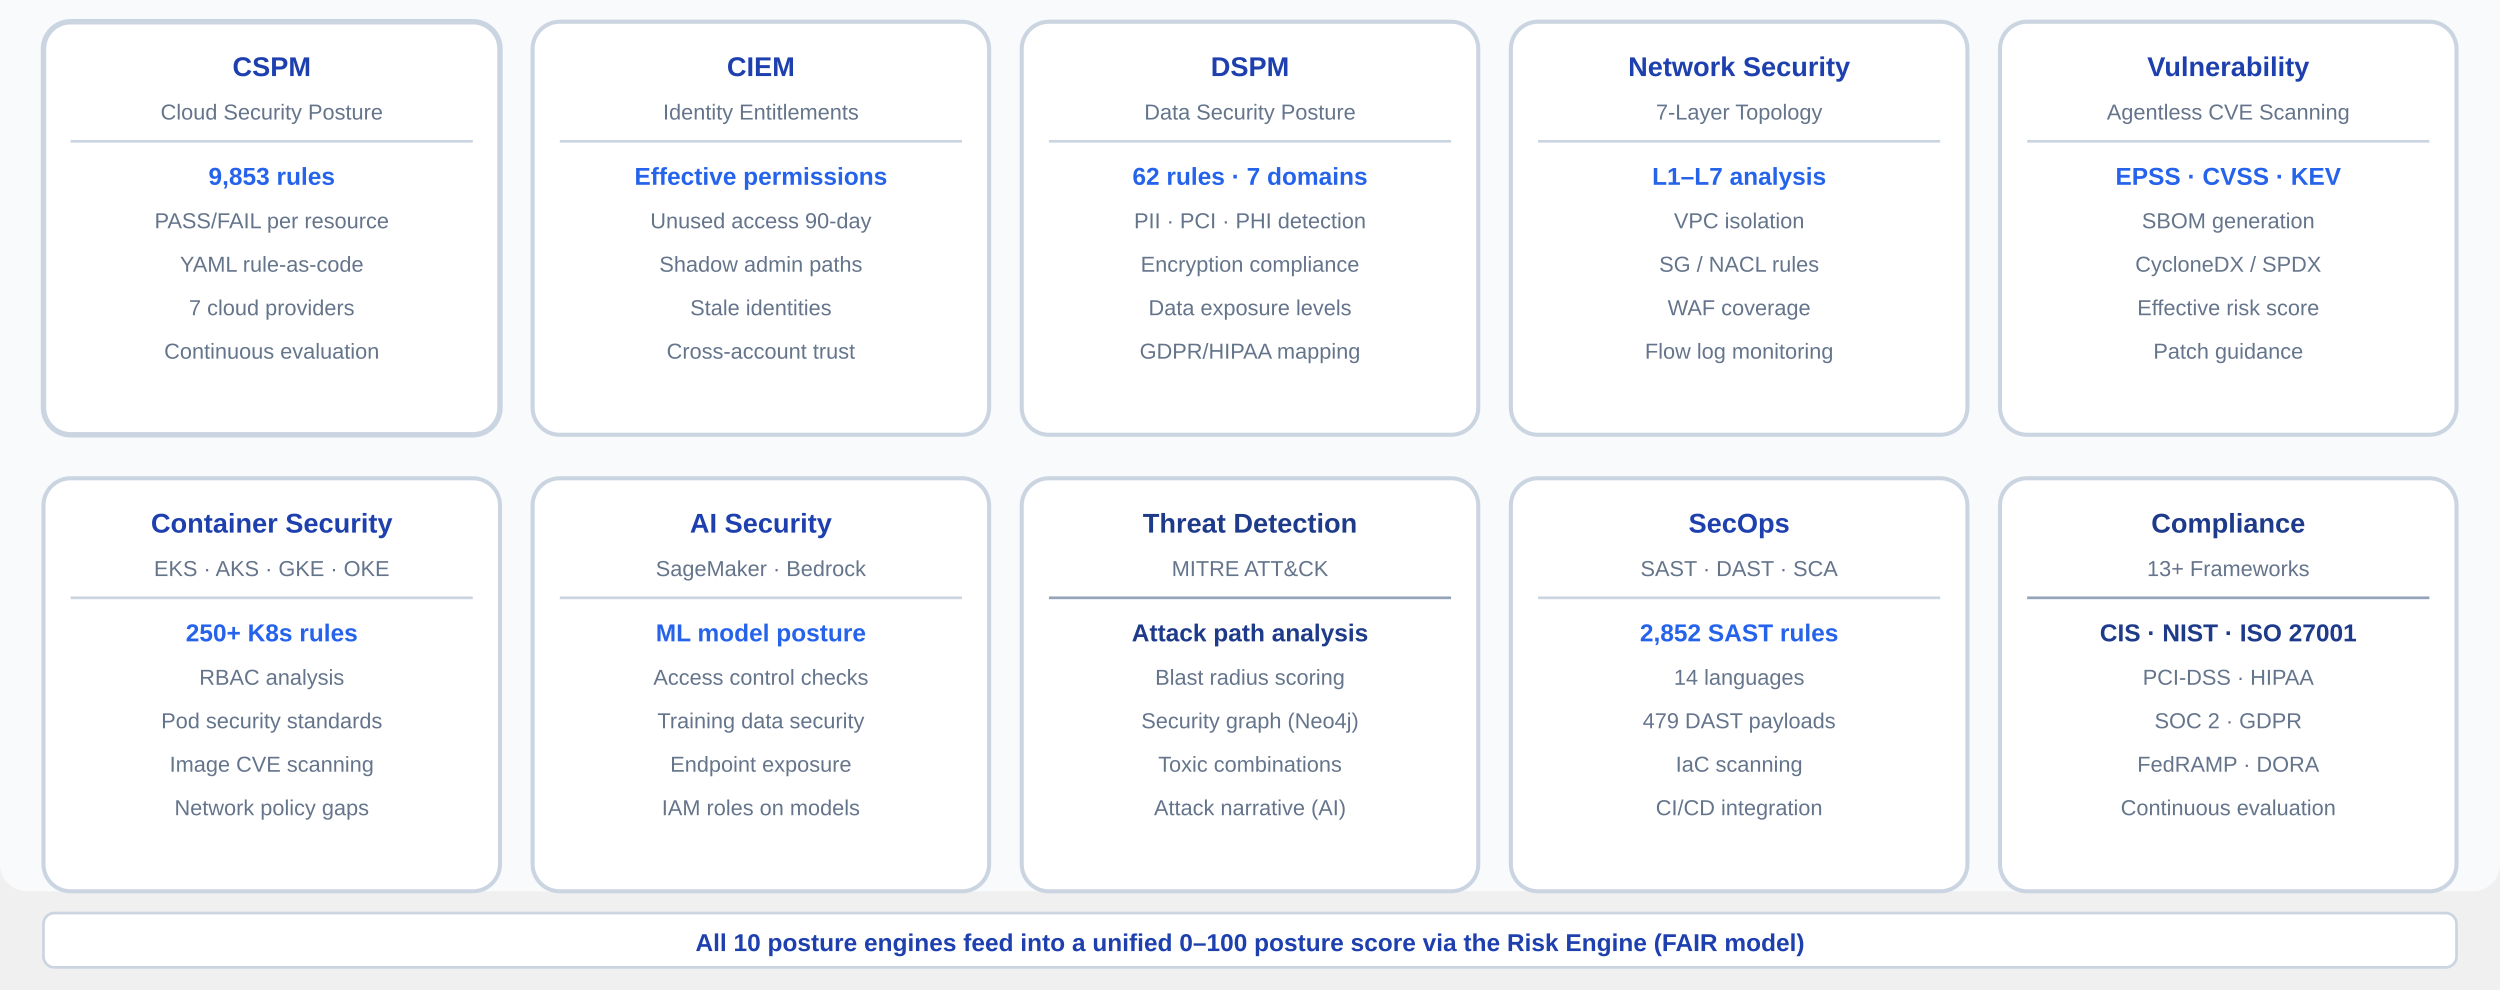
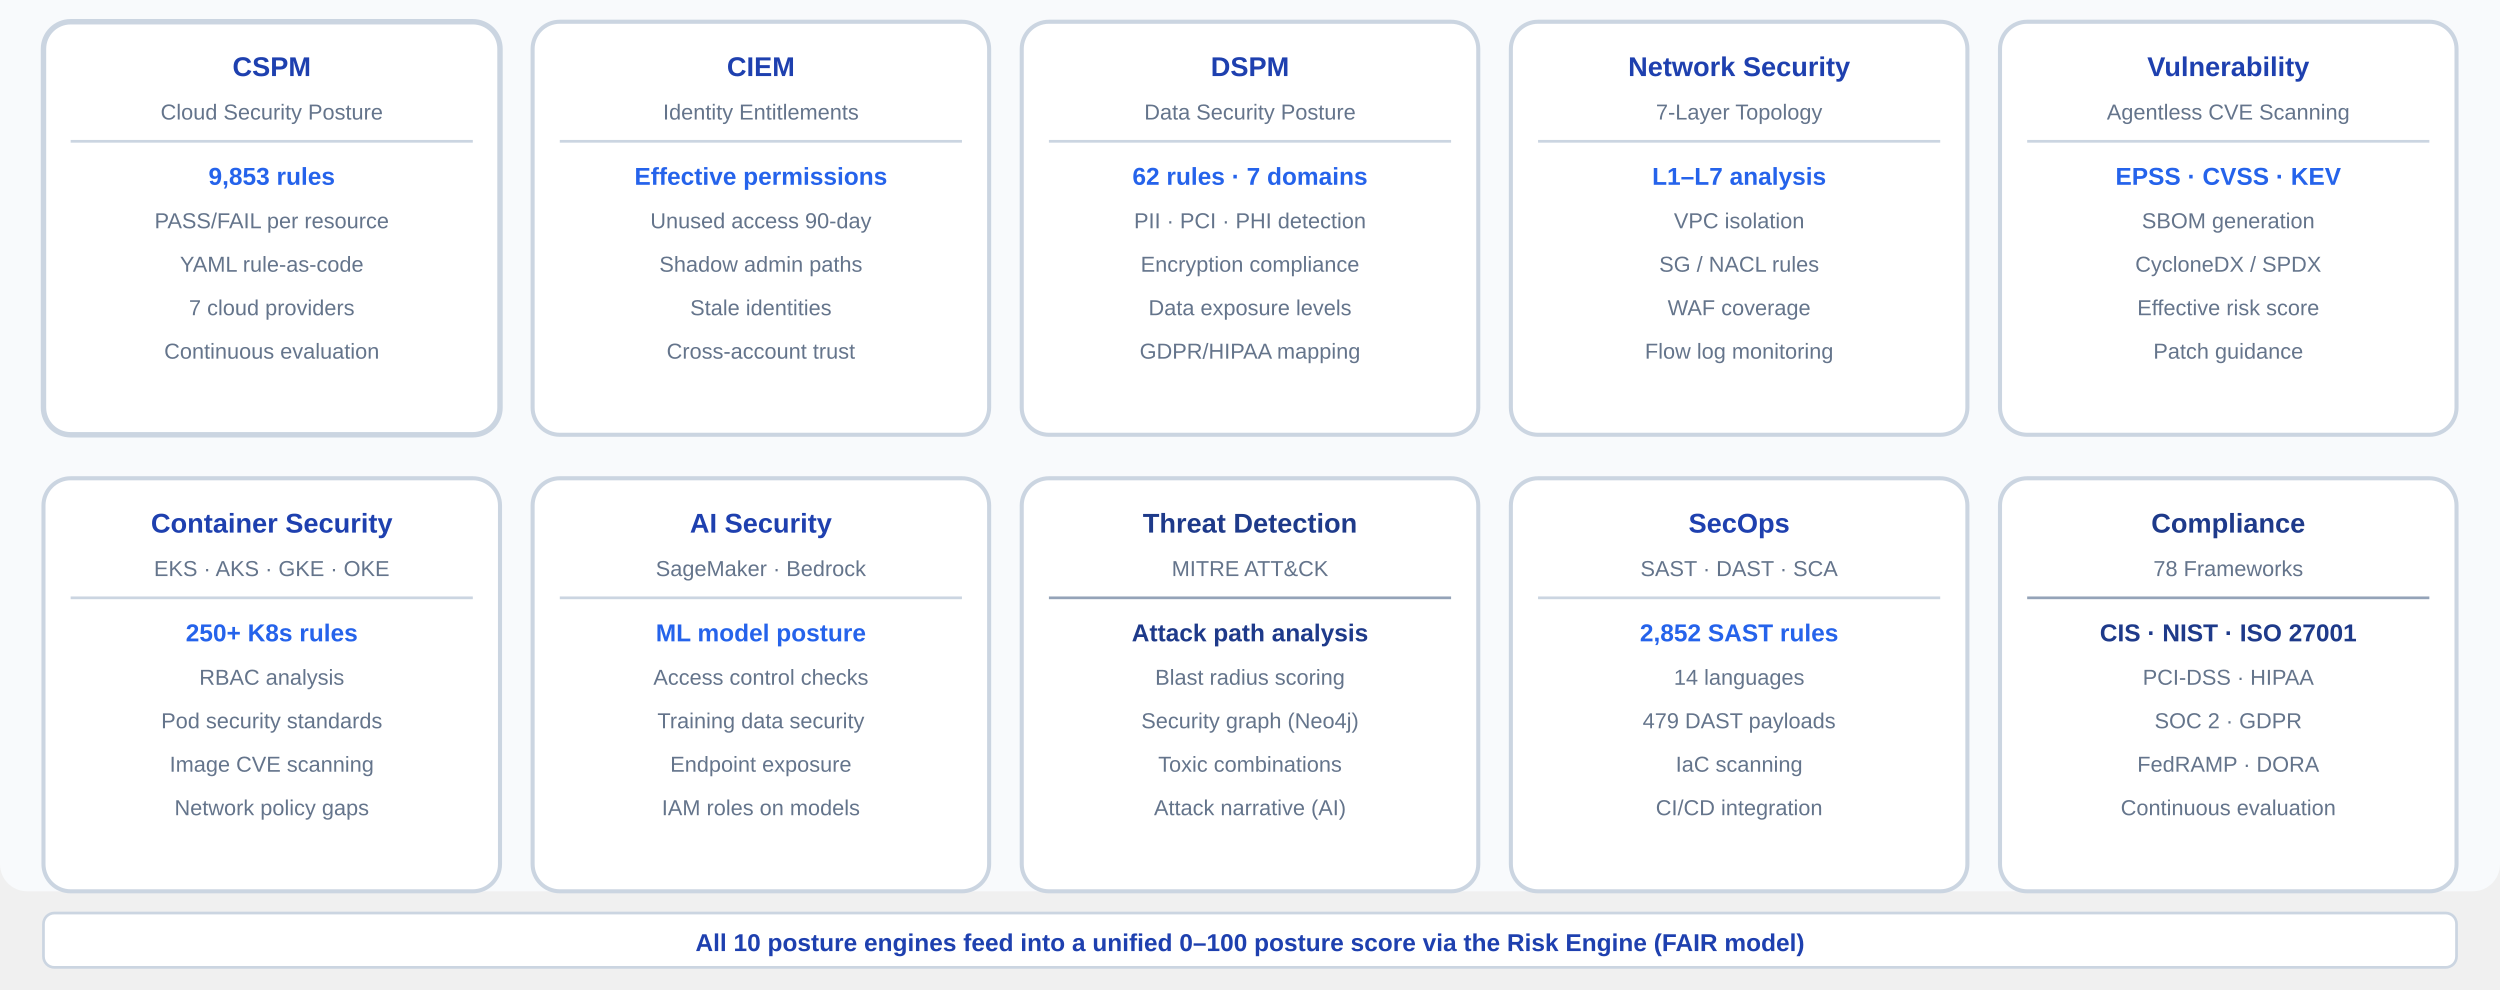
<svg xmlns="http://www.w3.org/2000/svg" viewBox="0 36 920 364" width="920" height="364" font-family="Arial, sans-serif">
  <rect width="920" height="364" fill="#F8FAFC" rx="10" />
  <text x="460" y="26" text-anchor="middle" font-size="9" font-weight="700" fill="#1E40AF" letter-spacing="1.2">10 SECURITY PILLARS — INDEPENDENT ENGINES · UNIFIED POSTURE SCORE</text>
  <line x1="16" y1="34" x2="904" y2="34" stroke="#CBD5E1" stroke-width="1" />
  <rect x="16" y="44" width="168" height="152" fill="#FFFFFF" stroke="#CBD5E1" stroke-width="2" rx="10" />
  <text x="100" y="64" text-anchor="middle" font-size="10" font-weight="700" fill="#1E40AF">CSPM</text>
  <text x="100" y="80" text-anchor="middle" font-size="8" fill="#64748B">Cloud Security Posture</text>
  <line x1="26" y1="88" x2="174" y2="88" stroke="#CBD5E1" stroke-width="1" />
  <text x="100" y="104" text-anchor="middle" font-size="9" font-weight="700" fill="#2563EB">9,853 rules</text>
  <text x="100" y="120" text-anchor="middle" font-size="8" fill="#64748B">PASS/FAIL per resource</text>
  <text x="100" y="136" text-anchor="middle" font-size="8" fill="#64748B">YAML rule-as-code</text>
  <text x="100" y="152" text-anchor="middle" font-size="8" fill="#64748B">7 cloud providers</text>
  <text x="100" y="168" text-anchor="middle" font-size="8" fill="#64748B">Continuous evaluation</text>
  <rect x="196" y="44" width="168" height="152" fill="#FFFFFF" stroke="#CBD5E1" stroke-width="1.5" rx="10" />
  <text x="280" y="64" text-anchor="middle" font-size="10" font-weight="700" fill="#1E40AF">CIEM</text>
  <text x="280" y="80" text-anchor="middle" font-size="8" fill="#64748B">Identity Entitlements</text>
  <line x1="206" y1="88" x2="354" y2="88" stroke="#CBD5E1" stroke-width="1" />
  <text x="280" y="104" text-anchor="middle" font-size="9" font-weight="700" fill="#2563EB">Effective permissions</text>
  <text x="280" y="120" text-anchor="middle" font-size="8" fill="#64748B">Unused access 90-day</text>
  <text x="280" y="136" text-anchor="middle" font-size="8" fill="#64748B">Shadow admin paths</text>
  <text x="280" y="152" text-anchor="middle" font-size="8" fill="#64748B">Stale identities</text>
  <text x="280" y="168" text-anchor="middle" font-size="8" fill="#64748B">Cross-account trust</text>
  <rect x="376" y="44" width="168" height="152" fill="#FFFFFF" stroke="#CBD5E1" stroke-width="1.5" rx="10" />
  <text x="460" y="64" text-anchor="middle" font-size="10" font-weight="700" fill="#1E40AF">DSPM</text>
  <text x="460" y="80" text-anchor="middle" font-size="8" fill="#64748B">Data Security Posture</text>
  <line x1="386" y1="88" x2="534" y2="88" stroke="#CBD5E1" stroke-width="1" />
  <text x="460" y="104" text-anchor="middle" font-size="9" font-weight="700" fill="#2563EB">62 rules · 7 domains</text>
  <text x="460" y="120" text-anchor="middle" font-size="8" fill="#64748B">PII · PCI · PHI detection</text>
  <text x="460" y="136" text-anchor="middle" font-size="8" fill="#64748B">Encryption compliance</text>
  <text x="460" y="152" text-anchor="middle" font-size="8" fill="#64748B">Data exposure levels</text>
  <text x="460" y="168" text-anchor="middle" font-size="8" fill="#64748B">GDPR/HIPAA mapping</text>
  <rect x="556" y="44" width="168" height="152" fill="#FFFFFF" stroke="#CBD5E1" stroke-width="1.5" rx="10" />
  <text x="640" y="64" text-anchor="middle" font-size="10" font-weight="700" fill="#1E40AF">Network Security</text>
  <text x="640" y="80" text-anchor="middle" font-size="8" fill="#64748B">7-Layer Topology</text>
  <line x1="566" y1="88" x2="714" y2="88" stroke="#CBD5E1" stroke-width="1" />
  <text x="640" y="104" text-anchor="middle" font-size="9" font-weight="700" fill="#2563EB">L1–L7 analysis</text>
  <text x="640" y="120" text-anchor="middle" font-size="8" fill="#64748B">VPC isolation</text>
  <text x="640" y="136" text-anchor="middle" font-size="8" fill="#64748B">SG / NACL rules</text>
  <text x="640" y="152" text-anchor="middle" font-size="8" fill="#64748B">WAF coverage</text>
  <text x="640" y="168" text-anchor="middle" font-size="8" fill="#64748B">Flow log monitoring</text>
  <rect x="736" y="44" width="168" height="152" fill="#FFFFFF" stroke="#CBD5E1" stroke-width="1.5" rx="10" />
  <text x="820" y="64" text-anchor="middle" font-size="10" font-weight="700" fill="#1E40AF">Vulnerability</text>
  <text x="820" y="80" text-anchor="middle" font-size="8" fill="#64748B">Agentless CVE Scanning</text>
  <line x1="746" y1="88" x2="894" y2="88" stroke="#CBD5E1" stroke-width="1" />
  <text x="820" y="104" text-anchor="middle" font-size="9" font-weight="700" fill="#2563EB">EPSS · CVSS · KEV</text>
  <text x="820" y="120" text-anchor="middle" font-size="8" fill="#64748B">SBOM generation</text>
  <text x="820" y="136" text-anchor="middle" font-size="8" fill="#64748B">CycloneDX / SPDX</text>
  <text x="820" y="152" text-anchor="middle" font-size="8" fill="#64748B">Effective risk score</text>
  <text x="820" y="168" text-anchor="middle" font-size="8" fill="#64748B">Patch guidance</text>
  <rect x="16" y="212" width="168" height="152" fill="#FFFFFF" stroke="#CBD5E1" stroke-width="1.5" rx="10" />
  <text x="100" y="232" text-anchor="middle" font-size="10" font-weight="700" fill="#1E40AF">Container Security</text>
  <text x="100" y="248" text-anchor="middle" font-size="8" fill="#64748B">EKS · AKS · GKE · OKE</text>
  <line x1="26" y1="256" x2="174" y2="256" stroke="#CBD5E1" stroke-width="1" />
  <text x="100" y="272" text-anchor="middle" font-size="9" font-weight="700" fill="#2563EB">250+ K8s rules</text>
  <text x="100" y="288" text-anchor="middle" font-size="8" fill="#64748B">RBAC analysis</text>
  <text x="100" y="304" text-anchor="middle" font-size="8" fill="#64748B">Pod security standards</text>
  <text x="100" y="320" text-anchor="middle" font-size="8" fill="#64748B">Image CVE scanning</text>
  <text x="100" y="336" text-anchor="middle" font-size="8" fill="#64748B">Network policy gaps</text>
  <rect x="196" y="212" width="168" height="152" fill="#FFFFFF" stroke="#CBD5E1" stroke-width="1.5" rx="10" />
  <text x="280" y="232" text-anchor="middle" font-size="10" font-weight="700" fill="#1E40AF">AI Security</text>
  <text x="280" y="248" text-anchor="middle" font-size="8" fill="#64748B">SageMaker · Bedrock</text>
  <line x1="206" y1="256" x2="354" y2="256" stroke="#CBD5E1" stroke-width="1" />
  <text x="280" y="272" text-anchor="middle" font-size="9" font-weight="700" fill="#2563EB">ML model posture</text>
  <text x="280" y="288" text-anchor="middle" font-size="8" fill="#64748B">Access control checks</text>
  <text x="280" y="304" text-anchor="middle" font-size="8" fill="#64748B">Training data security</text>
  <text x="280" y="320" text-anchor="middle" font-size="8" fill="#64748B">Endpoint exposure</text>
  <text x="280" y="336" text-anchor="middle" font-size="8" fill="#64748B">IAM roles on models</text>
  <rect x="376" y="212" width="168" height="152" fill="#FFFFFF" stroke="#CBD5E1" stroke-width="1.5" rx="10" />
  <text x="460" y="232" text-anchor="middle" font-size="10" font-weight="700" fill="#1E3A8A">Threat Detection</text>
  <text x="460" y="248" text-anchor="middle" font-size="8" fill="#64748B">MITRE ATT&amp;CK</text>
  <line x1="386" y1="256" x2="534" y2="256" stroke="#94A3B8" stroke-width="1" />
  <text x="460" y="272" text-anchor="middle" font-size="9" font-weight="700" fill="#1E3A8A">Attack path analysis</text>
  <text x="460" y="288" text-anchor="middle" font-size="8" fill="#64748B">Blast radius scoring</text>
  <text x="460" y="304" text-anchor="middle" font-size="8" fill="#64748B">Security graph (Neo4j)</text>
  <text x="460" y="320" text-anchor="middle" font-size="8" fill="#64748B">Toxic combinations</text>
  <text x="460" y="336" text-anchor="middle" font-size="8" fill="#64748B">Attack narrative (AI)</text>
  <rect x="556" y="212" width="168" height="152" fill="#FFFFFF" stroke="#CBD5E1" stroke-width="1.5" rx="10" />
  <text x="640" y="232" text-anchor="middle" font-size="10" font-weight="700" fill="#1E40AF">SecOps</text>
  <text x="640" y="248" text-anchor="middle" font-size="8" fill="#64748B">SAST · DAST · SCA</text>
  <line x1="566" y1="256" x2="714" y2="256" stroke="#CBD5E1" stroke-width="1" />
  <text x="640" y="272" text-anchor="middle" font-size="9" font-weight="700" fill="#2563EB">2,852 SAST rules</text>
  <text x="640" y="288" text-anchor="middle" font-size="8" fill="#64748B">14 languages</text>
  <text x="640" y="304" text-anchor="middle" font-size="8" fill="#64748B">479 DAST payloads</text>
  <text x="640" y="320" text-anchor="middle" font-size="8" fill="#64748B">IaC scanning</text>
  <text x="640" y="336" text-anchor="middle" font-size="8" fill="#64748B">CI/CD integration</text>
  <rect x="736" y="212" width="168" height="152" fill="#FFFFFF" stroke="#CBD5E1" stroke-width="1.5" rx="10" />
  <text x="820" y="232" text-anchor="middle" font-size="10" font-weight="700" fill="#1E3A8A">Compliance</text>
-   <text x="820" y="248" text-anchor="middle" font-size="8" fill="#64748B">13+ Frameworks</text>
+   <text x="820" y="248" text-anchor="middle" font-size="8" fill="#64748B">78 Frameworks</text>
  <line x1="746" y1="256" x2="894" y2="256" stroke="#94A3B8" stroke-width="1" />
  <text x="820" y="272" text-anchor="middle" font-size="9" font-weight="700" fill="#1E3A8A">CIS · NIST · ISO 27001</text>
  <text x="820" y="288" text-anchor="middle" font-size="8" fill="#64748B">PCI-DSS · HIPAA</text>
  <text x="820" y="304" text-anchor="middle" font-size="8" fill="#64748B">SOC 2 · GDPR</text>
  <text x="820" y="320" text-anchor="middle" font-size="8" fill="#64748B">FedRAMP · DORA</text>
  <text x="820" y="336" text-anchor="middle" font-size="8" fill="#64748B">Continuous evaluation</text>
  <rect x="16" y="372" width="888" height="20" fill="#FFFFFF" stroke="#CBD5E1" stroke-width="1" rx="4" />
  <text x="460" y="386" text-anchor="middle" font-size="9" font-weight="700" fill="#1E40AF">All 10 posture engines feed into a unified 0–100 posture score via the Risk Engine (FAIR model)</text>
</svg>
